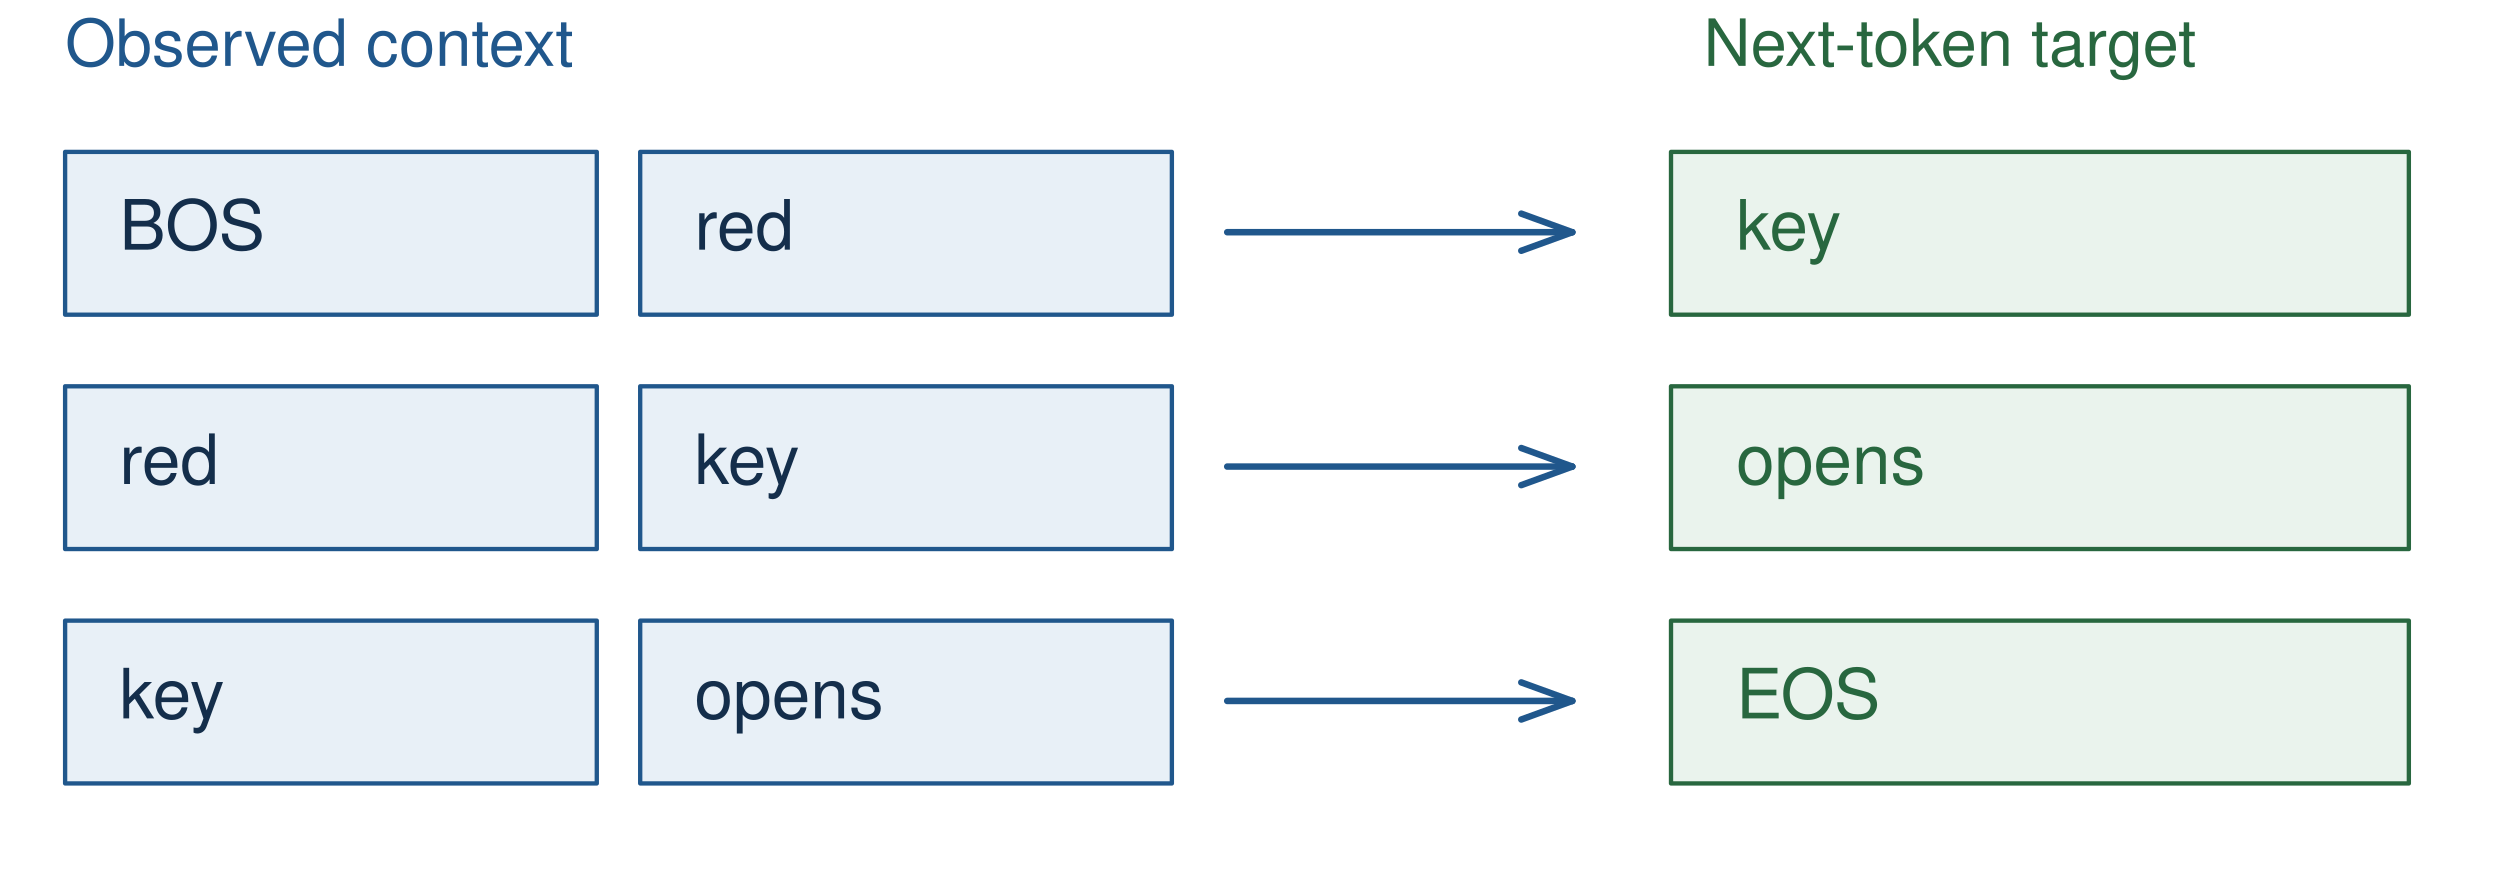
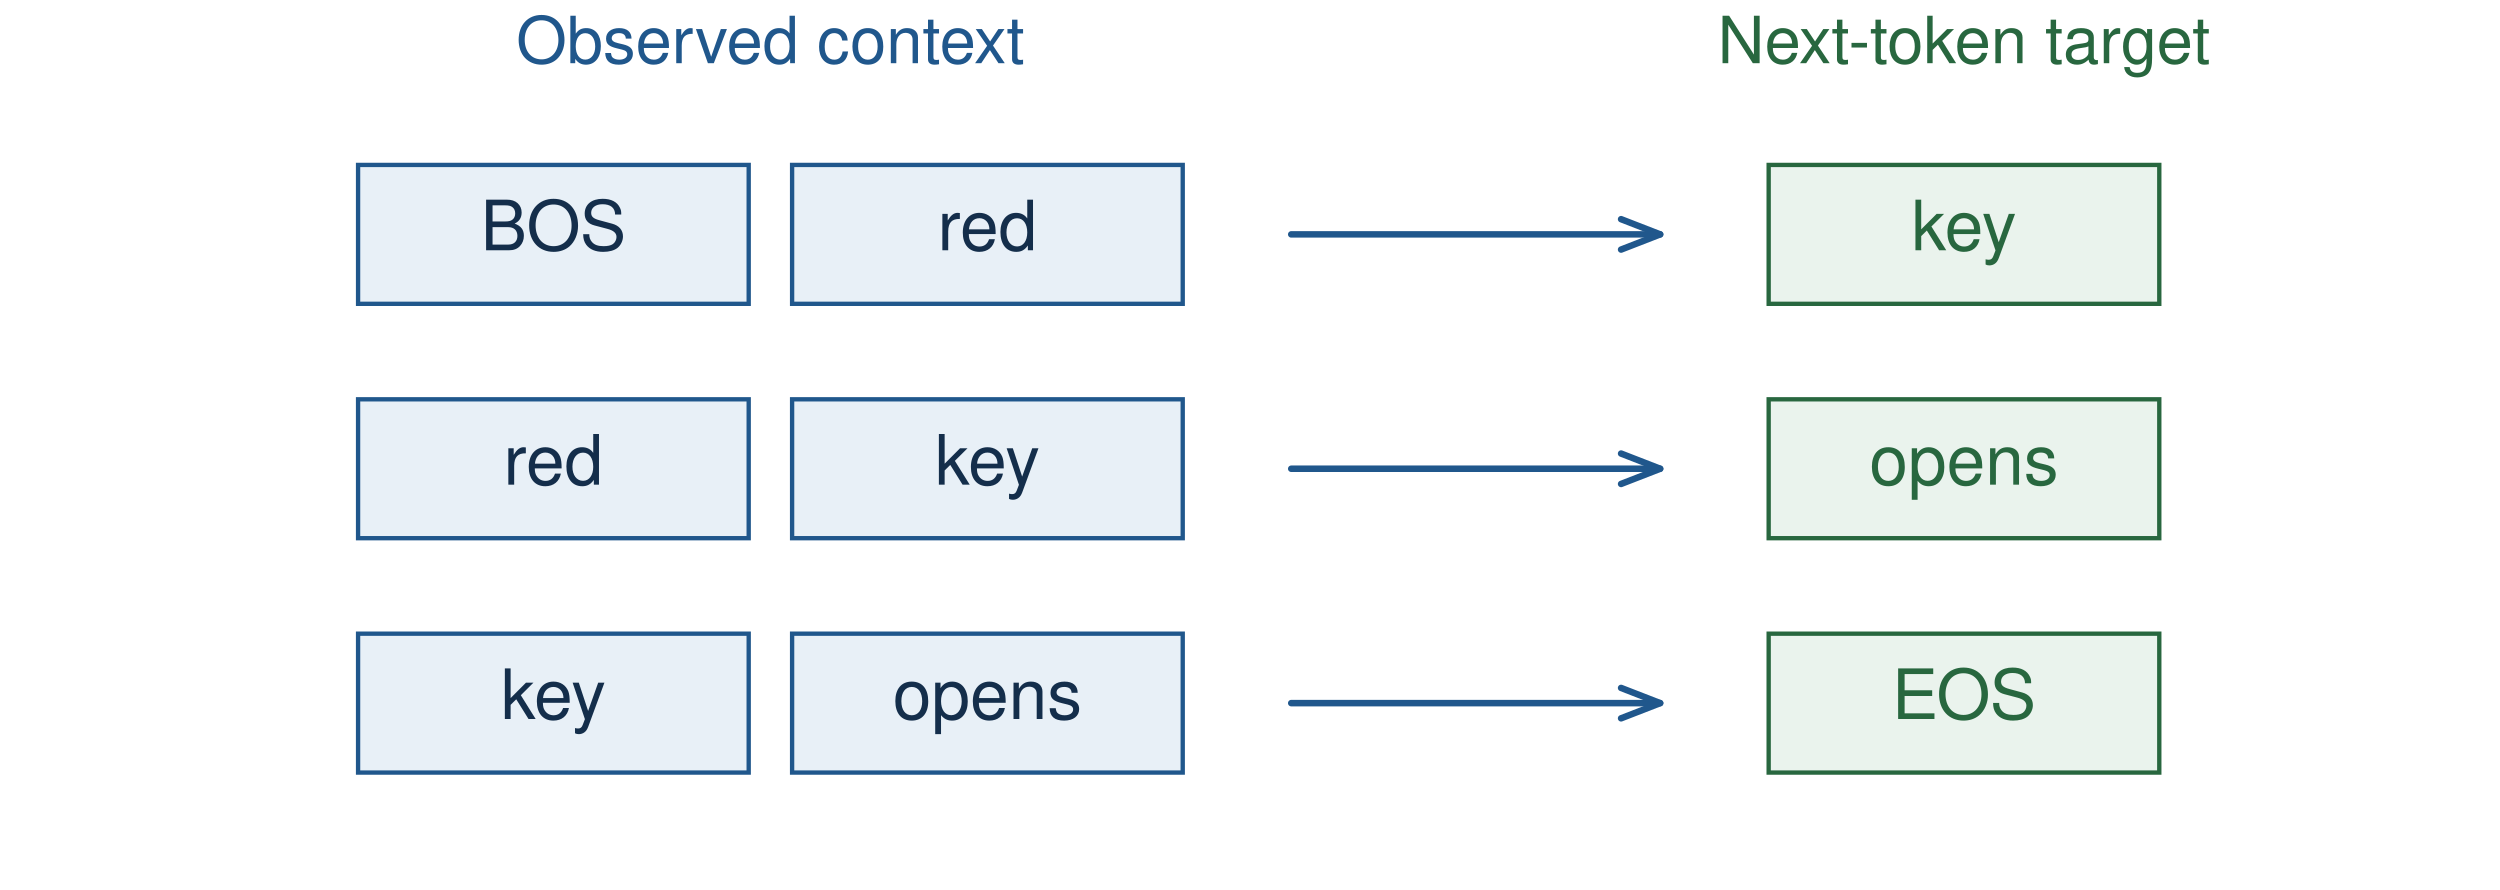
- <svg xmlns="http://www.w3.org/2000/svg" version="1.1" viewBox="0 0 1152 410" width="1152" height="410">
+ <svg xmlns="http://www.w3.org/2000/svg" version="1.1" viewBox="0 0 1152 410" width="1152" height="410" role="img" aria-labelledby="title desc">
  <defs>
-     <style class="style-fonts">
-       </style>
+     <marker id="arrowhead" viewBox="0 0 22 18" markerWidth="22" markerHeight="18" refX="20" refY="9" orient="auto" markerUnits="userSpaceOnUse">
+       <path d="M2 2 L20 9 L2 16" fill="none" stroke="#20578c" stroke-width="3" stroke-linecap="round" stroke-linejoin="round" />
+     </marker>
  </defs>
-   <g stroke-opacity="0" fill-opacity="0" stroke-linecap="round" transform="translate(0 0) rotate(0 576 205)">
-     <path d="M0 0 C321.97 0, 643.94 0, 1152 0 M0 0 C341.92 0, 683.85 0, 1152 0 M1152 0 C1152 126.65, 1152 253.31, 1152 410 M1152 0 C1152 83.85, 1152 167.7, 1152 410 M1152 410 C801.5 410, 451.01 410, 0 410 M1152 410 C776.1 410, 400.2 410, 0 410 M0 410 C0 258.64, 0 107.28, 0 0 M0 410 C0 281.91, 0 153.82, 0 0" stroke="#fbfbf9" stroke-width="2" fill="none" />
-   </g>
-   <g transform="translate(30 5) rotate(0 117.561 17.25)">
-     <text x="0" y="25.351" font-family="Helvetica, Segoe UI Emoji" font-size="30px" fill="#20578c" text-anchor="start" style="white-space: pre;" direction="ltr" dominant-baseline="alphabetic">Observed context</text>
-   </g>
-   <g transform="translate(785 5) rotate(0 115.0562 17.25)">
-     <text x="0" y="25.351" font-family="Helvetica, Segoe UI Emoji" font-size="30px" fill="#28673f" text-anchor="start" style="white-space: pre;" direction="ltr" dominant-baseline="alphabetic">Next-token target</text>
-   </g>
-   <g stroke-linecap="round" transform="translate(30 70) rotate(0 122.5 37.5)">
-     <path d="M0 0 L245 0 L245 75 L0 75" stroke="none" stroke-width="0" fill="#e8f0f7" />
-     <path d="M0 0 C85.12 0, 170.24 0, 245 0 M0 0 C93.89 0, 187.79 0, 245 0 M245 0 C245 28.37, 245 56.73, 245 75 M245 0 C245 21.43, 245 42.86, 245 75 M245 75 C173.58 75, 102.16 75, 0 75 M245 75 C179.08 75, 113.16 75, 0 75 M0 75 C0 52.26, 0 29.52, 0 0 M0 75 C0 56.18, 0 37.36, 0 0" stroke="#20578c" stroke-width="2" fill="none" />
-   </g>
-   <g transform="translate(55 88) rotate(0 33.78906 18.4)">
-     <text x="0" y="27.041" font-family="Helvetica, Segoe UI Emoji" font-size="32px" fill="#142e4b" text-anchor="start" style="white-space: pre;" direction="ltr" dominant-baseline="alphabetic">BOS</text>
-   </g>
-   <g stroke-linecap="round" transform="translate(295 70) rotate(0 122.5 37.5)">
-     <path d="M0 0 L245 0 L245 75 L0 75" stroke="none" stroke-width="0" fill="#e8f0f7" />
-     <path d="M0 0 C51.18 0, 102.37 0, 245 0 M0 0 C56.77 0, 113.54 0, 245 0 M245 0 C245 18.48, 245 36.96, 245 75 M245 0 C245 24.51, 245 49.03, 245 75 M245 75 C153.86 75, 62.71 75, 0 75 M245 75 C166.64 75, 88.28 75, 0 75 M0 75 C0 45.46, 0 15.92, 0 0 M0 75 C0 55.41, 0 35.82, 0 0" stroke="#20578c" stroke-width="2" fill="none" />
-   </g>
-   <g transform="translate(320 88) rotate(0 23.125 18.4)">
-     <text x="0" y="27.041" font-family="Helvetica, Segoe UI Emoji" font-size="32px" fill="#142e4b" text-anchor="start" style="white-space: pre;" direction="ltr" dominant-baseline="alphabetic">red</text>
-   </g>
-   <g stroke-linecap="round">
-     <g transform="translate(565.5 107) rotate(0 79.5 0)">
-       <path d="M0 0 C47.19 0, 94.38 0, 159 0 M0 0 C49.12 0, 98.23 0, 159 0" stroke="#20578c" stroke-width="3" fill="none" />
-     </g>
-     <g transform="translate(565.5 107) rotate(0 79.5 0)">
-       <path d="M135.51 8.55 C142.48 6.01, 149.45 3.47, 159 0 M135.51 8.55 C142.76 5.91, 150.02 3.27, 159 0" stroke="#20578c" stroke-width="3" fill="none" />
-     </g>
-     <g transform="translate(565.5 107) rotate(0 79.5 0)">
-       <path d="M135.51 -8.55 C142.48 -6.01, 149.45 -3.47, 159 0 M135.51 -8.55 C142.76 -5.91, 150.02 -3.27, 159 0" stroke="#20578c" stroke-width="3" fill="none" />
-     </g>
-   </g>
-   <mask />
-   <g stroke-linecap="round" transform="translate(770 70) rotate(0 170 37.5)">
-     <path d="M0 0 L340 0 L340 75 L0 75" stroke="none" stroke-width="0" fill="#eaf3ed" />
-     <path d="M0 0 C71.32 0, 142.63 0, 340 0 M0 0 C110.96 0, 221.93 0, 340 0 M340 0 C340 23.95, 340 47.91, 340 75 M340 0 C340 18.3, 340 36.6, 340 75 M340 75 C204.86 75, 69.72 75, 0 75 M340 75 C243.93 75, 147.86 75, 0 75 M0 75 C0 46.58, 0 18.16, 0 0 M0 75 C0 47.92, 0 20.85, 0 0" stroke="#28673f" stroke-width="2" fill="none" />
-   </g>
-   <g transform="translate(800 88) rotate(0 24.89844 18.4)">
-     <text x="0" y="27.041" font-family="Helvetica, Segoe UI Emoji" font-size="32px" fill="#28673f" text-anchor="start" style="white-space: pre;" direction="ltr" dominant-baseline="alphabetic">key</text>
-   </g>
-   <g stroke-linecap="round" transform="translate(30 178) rotate(0 122.5 37.5)">
-     <path d="M0 0 L245 0 L245 75 L0 75" stroke="none" stroke-width="0" fill="#e8f0f7" />
-     <path d="M0 0 C93.89 0, 187.79 0, 245 0 M0 0 C92.66 0, 185.32 0, 245 0 M245 0 C245 21.43, 245 42.86, 245 75 M245 0 C245 21.86, 245 43.73, 245 75 M245 75 C179.08 75, 113.16 75, 0 75 M245 75 C170.71 75, 96.42 75, 0 75 M0 75 C0 56.18, 0 37.36, 0 0 M0 75 C0 58.16, 0 41.32, 0 0" stroke="#20578c" stroke-width="2" fill="none" />
-   </g>
-   <g transform="translate(55 196) rotate(0 23.125 18.4)">
-     <text x="0" y="27.041" font-family="Helvetica, Segoe UI Emoji" font-size="32px" fill="#142e4b" text-anchor="start" style="white-space: pre;" direction="ltr" dominant-baseline="alphabetic">red</text>
-   </g>
-   <g stroke-linecap="round" transform="translate(295 178) rotate(0 122.5 37.5)">
-     <path d="M0 0 L245 0 L245 75 L0 75" stroke="none" stroke-width="0" fill="#e8f0f7" />
-     <path d="M0 0 C56.77 0, 113.54 0, 245 0 M0 0 C60.37 0, 120.73 0, 245 0 M245 0 C245 24.51, 245 49.03, 245 75 M245 0 C245 27.9, 245 55.8, 245 75 M245 75 C166.64 75, 88.28 75, 0 75 M245 75 C148.5 75, 52.01 75, 0 75 M0 75 C0 55.41, 0 35.82, 0 0 M0 75 C0 55.1, 0 35.21, 0 0" stroke="#20578c" stroke-width="2" fill="none" />
-   </g>
-   <g transform="translate(320 196) rotate(0 24.89844 18.4)">
-     <text x="0" y="27.041" font-family="Helvetica, Segoe UI Emoji" font-size="32px" fill="#142e4b" text-anchor="start" style="white-space: pre;" direction="ltr" dominant-baseline="alphabetic">key</text>
-   </g>
-   <g stroke-linecap="round">
-     <g transform="translate(565.5 215) rotate(0 79.5 0)">
-       <path d="M0 0 C49.12 0, 98.23 0, 159 0 M0 0 C32.52 0, 65.04 0, 159 0" stroke="#20578c" stroke-width="3" fill="none" />
-     </g>
-     <g transform="translate(565.5 215) rotate(0 79.5 0)">
-       <path d="M135.51 8.55 C142.76 5.91, 150.02 3.27, 159 0 M135.51 8.55 C140.31 6.8, 145.12 5.05, 159 0" stroke="#20578c" stroke-width="3" fill="none" />
-     </g>
-     <g transform="translate(565.5 215) rotate(0 79.5 0)">
-       <path d="M135.51 -8.55 C142.76 -5.91, 150.02 -3.27, 159 0 M135.51 -8.55 C140.31 -6.8, 145.12 -5.05, 159 0" stroke="#20578c" stroke-width="3" fill="none" />
-     </g>
-   </g>
-   <mask />
-   <g stroke-linecap="round" transform="translate(770 178) rotate(0 170 37.5)">
-     <path d="M0 0 L340 0 L340 75 L0 75" stroke="none" stroke-width="0" fill="#eaf3ed" />
-     <path d="M0 0 C110.96 0, 221.93 0, 340 0 M0 0 C108.59 0, 217.18 0, 340 0 M340 0 C340 18.3, 340 36.6, 340 75 M340 0 C340 29.81, 340 59.62, 340 75 M340 75 C243.93 75, 147.86 75, 0 75 M340 75 C211.16 75, 82.33 75, 0 75 M0 75 C0 47.92, 0 20.85, 0 0 M0 75 C0 57.87, 0 40.75, 0 0" stroke="#28673f" stroke-width="2" fill="none" />
-   </g>
-   <g transform="translate(800 196) rotate(0 43.59375 18.4)">
-     <text x="0" y="27.041" font-family="Helvetica, Segoe UI Emoji" font-size="32px" fill="#28673f" text-anchor="start" style="white-space: pre;" direction="ltr" dominant-baseline="alphabetic">opens</text>
-   </g>
-   <g stroke-linecap="round" transform="translate(30 286) rotate(0 122.5 37.5)">
-     <path d="M0 0 L245 0 L245 75 L0 75" stroke="none" stroke-width="0" fill="#e8f0f7" />
-     <path d="M0 0 C92.66 0, 185.32 0, 245 0 M0 0 C70.01 0, 140.01 0, 245 0 M245 0 C245 21.86, 245 43.73, 245 75 M245 0 C245 20.18, 245 40.36, 245 75 M245 75 C170.71 75, 96.42 75, 0 75 M245 75 C183.52 75, 122.05 75, 0 75 M0 75 C0 58.16, 0 41.32, 0 0 M0 75 C0 57.85, 0 40.69, 0 0" stroke="#20578c" stroke-width="2" fill="none" />
-   </g>
-   <g transform="translate(55 304) rotate(0 24.89844 18.4)">
-     <text x="0" y="27.041" font-family="Helvetica, Segoe UI Emoji" font-size="32px" fill="#142e4b" text-anchor="start" style="white-space: pre;" direction="ltr" dominant-baseline="alphabetic">key</text>
-   </g>
-   <g stroke-linecap="round" transform="translate(295 286) rotate(0 122.5 37.5)">
-     <path d="M0 0 L245 0 L245 75 L0 75" stroke="none" stroke-width="0" fill="#e8f0f7" />
-     <path d="M0 0 C60.37 0, 120.73 0, 245 0 M0 0 C80.08 0, 160.15 0, 245 0 M245 0 C245 27.9, 245 55.8, 245 75 M245 0 C245 23.99, 245 47.98, 245 75 M245 75 C148.5 75, 52.01 75, 0 75 M245 75 C181 75, 117 75, 0 75 M0 75 C0 55.1, 0 35.21, 0 0 M0 75 C0 50.16, 0 25.32, 0 0" stroke="#20578c" stroke-width="2" fill="none" />
-   </g>
-   <g transform="translate(320 304) rotate(0 43.59375 18.4)">
-     <text x="0" y="27.041" font-family="Helvetica, Segoe UI Emoji" font-size="32px" fill="#142e4b" text-anchor="start" style="white-space: pre;" direction="ltr" dominant-baseline="alphabetic">opens</text>
-   </g>
-   <g stroke-linecap="round">
-     <g transform="translate(565.5 323) rotate(0 79.5 0)">
-       <path d="M0 0 C32.52 0, 65.04 0, 159 0 M0 0 C48.38 0, 96.75 0, 159 0" stroke="#20578c" stroke-width="3" fill="none" />
-     </g>
-     <g transform="translate(565.5 323) rotate(0 79.5 0)">
-       <path d="M135.51 8.55 C140.31 6.8, 145.12 5.05, 159 0 M135.51 8.55 C142.66 5.95, 149.8 3.35, 159 0" stroke="#20578c" stroke-width="3" fill="none" />
-     </g>
-     <g transform="translate(565.5 323) rotate(0 79.5 0)">
-       <path d="M135.51 -8.55 C140.31 -6.8, 145.12 -5.05, 159 0 M135.51 -8.55 C142.66 -5.95, 149.8 -3.35, 159 0" stroke="#20578c" stroke-width="3" fill="none" />
-     </g>
-   </g>
-   <mask />
-   <g stroke-linecap="round" transform="translate(770 286) rotate(0 170 37.5)">
-     <path d="M0 0 L340 0 L340 75 L0 75" stroke="none" stroke-width="0" fill="#eaf3ed" />
-     <path d="M0 0 C108.59 0, 217.18 0, 340 0 M0 0 C82.96 0, 165.92 0, 340 0 M340 0 C340 29.81, 340 59.62, 340 75 M340 0 C340 21.19, 340 42.38, 340 75 M340 75 C211.16 75, 82.33 75, 0 75 M340 75 C217.25 75, 94.5 75, 0 75 M0 75 C0 57.87, 0 40.75, 0 0 M0 75 C0 52.97, 0 30.94, 0 0" stroke="#28673f" stroke-width="2" fill="none" />
-   </g>
-   <g transform="translate(800 304) rotate(0 33.78906 18.4)">
-     <text x="0" y="27.041" font-family="Helvetica, Segoe UI Emoji" font-size="32px" fill="#28673f" text-anchor="start" style="white-space: pre;" direction="ltr" dominant-baseline="alphabetic">EOS</text>
-   </g>
+   <text x="355.0" y="22.25" text-anchor="middle" dominant-baseline="central" font-family="Helvetica, Arial, sans-serif" font-size="30" fill="#20578c" data-element-id="0Ln1Jv6HLsHQ6YSa2brgv">Observed context</text>
+   <text x="905.0" y="22.25" text-anchor="middle" dominant-baseline="central" font-family="Helvetica, Arial, sans-serif" font-size="30" fill="#28673f" data-element-id="7Xg6K8Iypt7_rH7l8z52S">Next-token target</text>
+   <rect x="165" y="76" width="180" height="64" fill="#e8f0f7" stroke="#20578c" stroke-width="2" data-element-id="OubTshA0sLz80GTsY10DM" />
+   <text x="255.0" y="108.0" text-anchor="middle" dominant-baseline="central" font-family="Helvetica, Arial, sans-serif" font-size="32" fill="#142e4b" data-element-id="BhignoF6LEEwkNvRmfpcS">BOS</text>
+   <rect x="365" y="76" width="180" height="64" fill="#e8f0f7" stroke="#20578c" stroke-width="2" data-element-id="P-OJ75gUGmSeI0vYcbDRc" />
+   <text x="455.0" y="108.0" text-anchor="middle" dominant-baseline="central" font-family="Helvetica, Arial, sans-serif" font-size="32" fill="#142e4b" data-element-id="t_kW6mltABMclnhPucvyg">red</text>
+   <line x1="595" y1="108" x2="765" y2="108" stroke="#20578c" stroke-width="3" stroke-linecap="round" marker-end="url(#arrowhead)" data-element-id="azLoSwF5TUPIm6bbcUntr" />
+   <rect x="815" y="76" width="180" height="64" fill="#eaf3ed" stroke="#28673f" stroke-width="2" data-element-id="Fng6Msgyejj9cIT1Qw55J" />
+   <text x="905.0" y="108.0" text-anchor="middle" dominant-baseline="central" font-family="Helvetica, Arial, sans-serif" font-size="32" fill="#28673f" data-element-id="hn2aI1x3HcBacKLOBqqge">key</text>
+   <rect x="165" y="184" width="180" height="64" fill="#e8f0f7" stroke="#20578c" stroke-width="2" data-element-id="n36Wme-N9hU-4hCTAf9sd" />
+   <text x="255.0" y="216.0" text-anchor="middle" dominant-baseline="central" font-family="Helvetica, Arial, sans-serif" font-size="32" fill="#142e4b" data-element-id="lrKH0akT1Eg0N7qvU6RTj">red</text>
+   <rect x="365" y="184" width="180" height="64" fill="#e8f0f7" stroke="#20578c" stroke-width="2" data-element-id="z8dmLHdpbMzjwmhls1Frp" />
+   <text x="455.0" y="216.0" text-anchor="middle" dominant-baseline="central" font-family="Helvetica, Arial, sans-serif" font-size="32" fill="#142e4b" data-element-id="5qwOpNCBGE9dNWdnIcp6l">key</text>
+   <line x1="595" y1="216" x2="765" y2="216" stroke="#20578c" stroke-width="3" stroke-linecap="round" marker-end="url(#arrowhead)" data-element-id="ekqFqraFeLy3kNFp0WvKu" />
+   <rect x="815" y="184" width="180" height="64" fill="#eaf3ed" stroke="#28673f" stroke-width="2" data-element-id="ZYOZxWEl8Z-LPqzL45MQa" />
+   <text x="905.0" y="216.0" text-anchor="middle" dominant-baseline="central" font-family="Helvetica, Arial, sans-serif" font-size="32" fill="#28673f" data-element-id="ug5DKmdmCeAsk5VMidL77">opens</text>
+   <rect x="165" y="292" width="180" height="64" fill="#e8f0f7" stroke="#20578c" stroke-width="2" data-element-id="M0CapxuLjziDIB_4x6eMS" />
+   <text x="255.0" y="324.0" text-anchor="middle" dominant-baseline="central" font-family="Helvetica, Arial, sans-serif" font-size="32" fill="#142e4b" data-element-id="Tb_N2Uh6v7o9YLi7AtISX">key</text>
+   <rect x="365" y="292" width="180" height="64" fill="#e8f0f7" stroke="#20578c" stroke-width="2" data-element-id="qC5HdGfXerV6Dz0xQfAUO" />
+   <text x="455.0" y="324.0" text-anchor="middle" dominant-baseline="central" font-family="Helvetica, Arial, sans-serif" font-size="32" fill="#142e4b" data-element-id="HAIWLapWBK1Hjz1X6WH6n">opens</text>
+   <line x1="595" y1="324" x2="765" y2="324" stroke="#20578c" stroke-width="3" stroke-linecap="round" marker-end="url(#arrowhead)" data-element-id="genOy89vntL-Siq-czOdb" />
+   <rect x="815" y="292" width="180" height="64" fill="#eaf3ed" stroke="#28673f" stroke-width="2" data-element-id="8Jq7OYPja2paB-VUB8RrO" />
+   <text x="905.0" y="324.0" text-anchor="middle" dominant-baseline="central" font-family="Helvetica, Arial, sans-serif" font-size="32" fill="#28673f" data-element-id="fdvZFAVRbBvbD0-Rq35hJ">EOS</text>
</svg>
